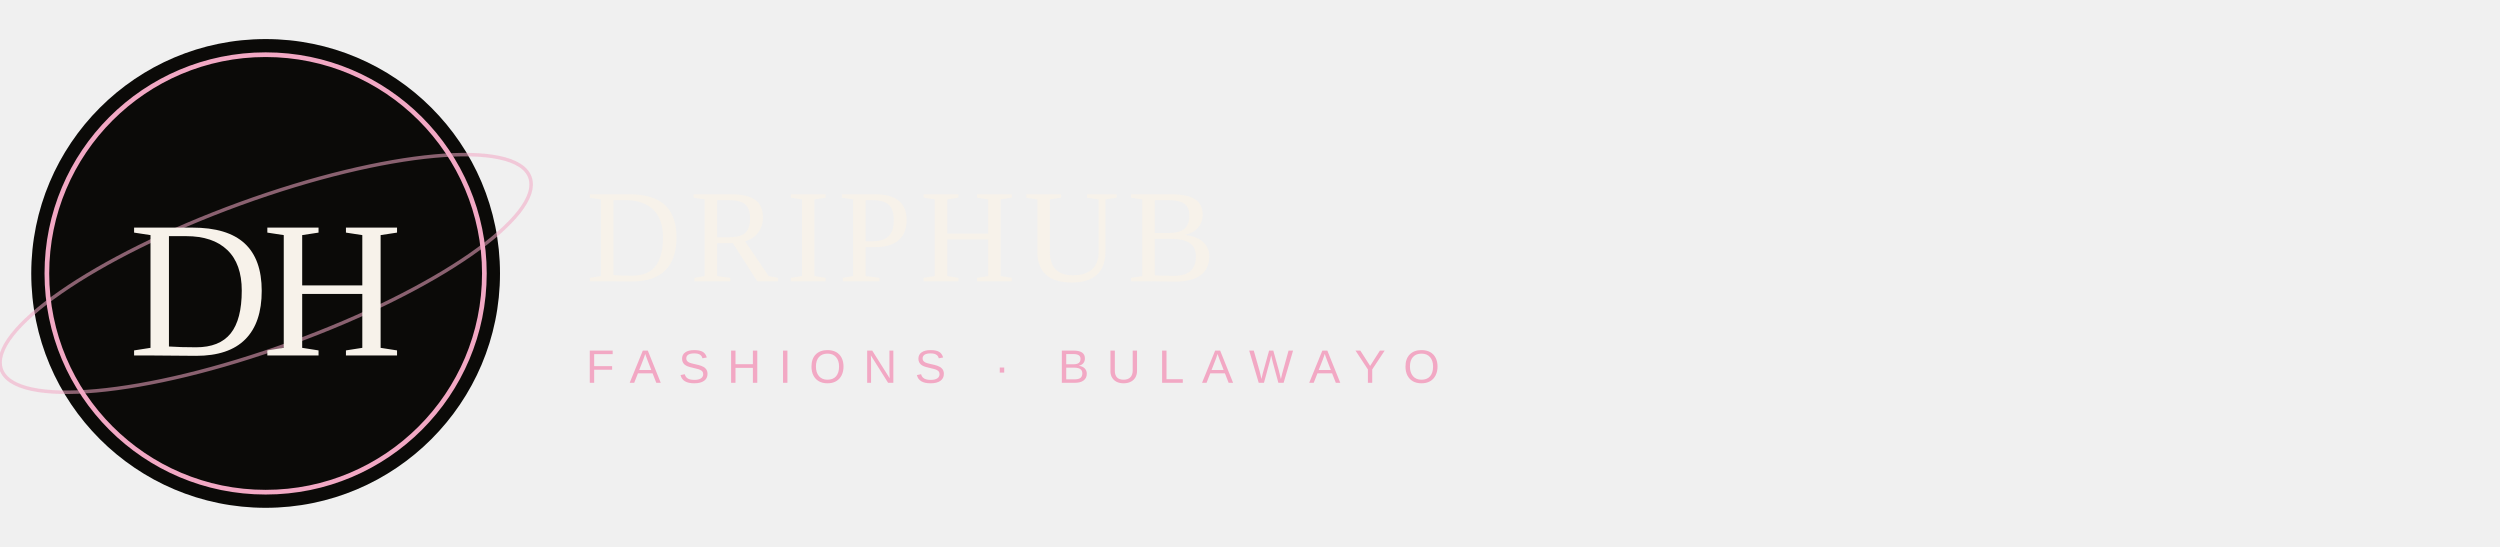
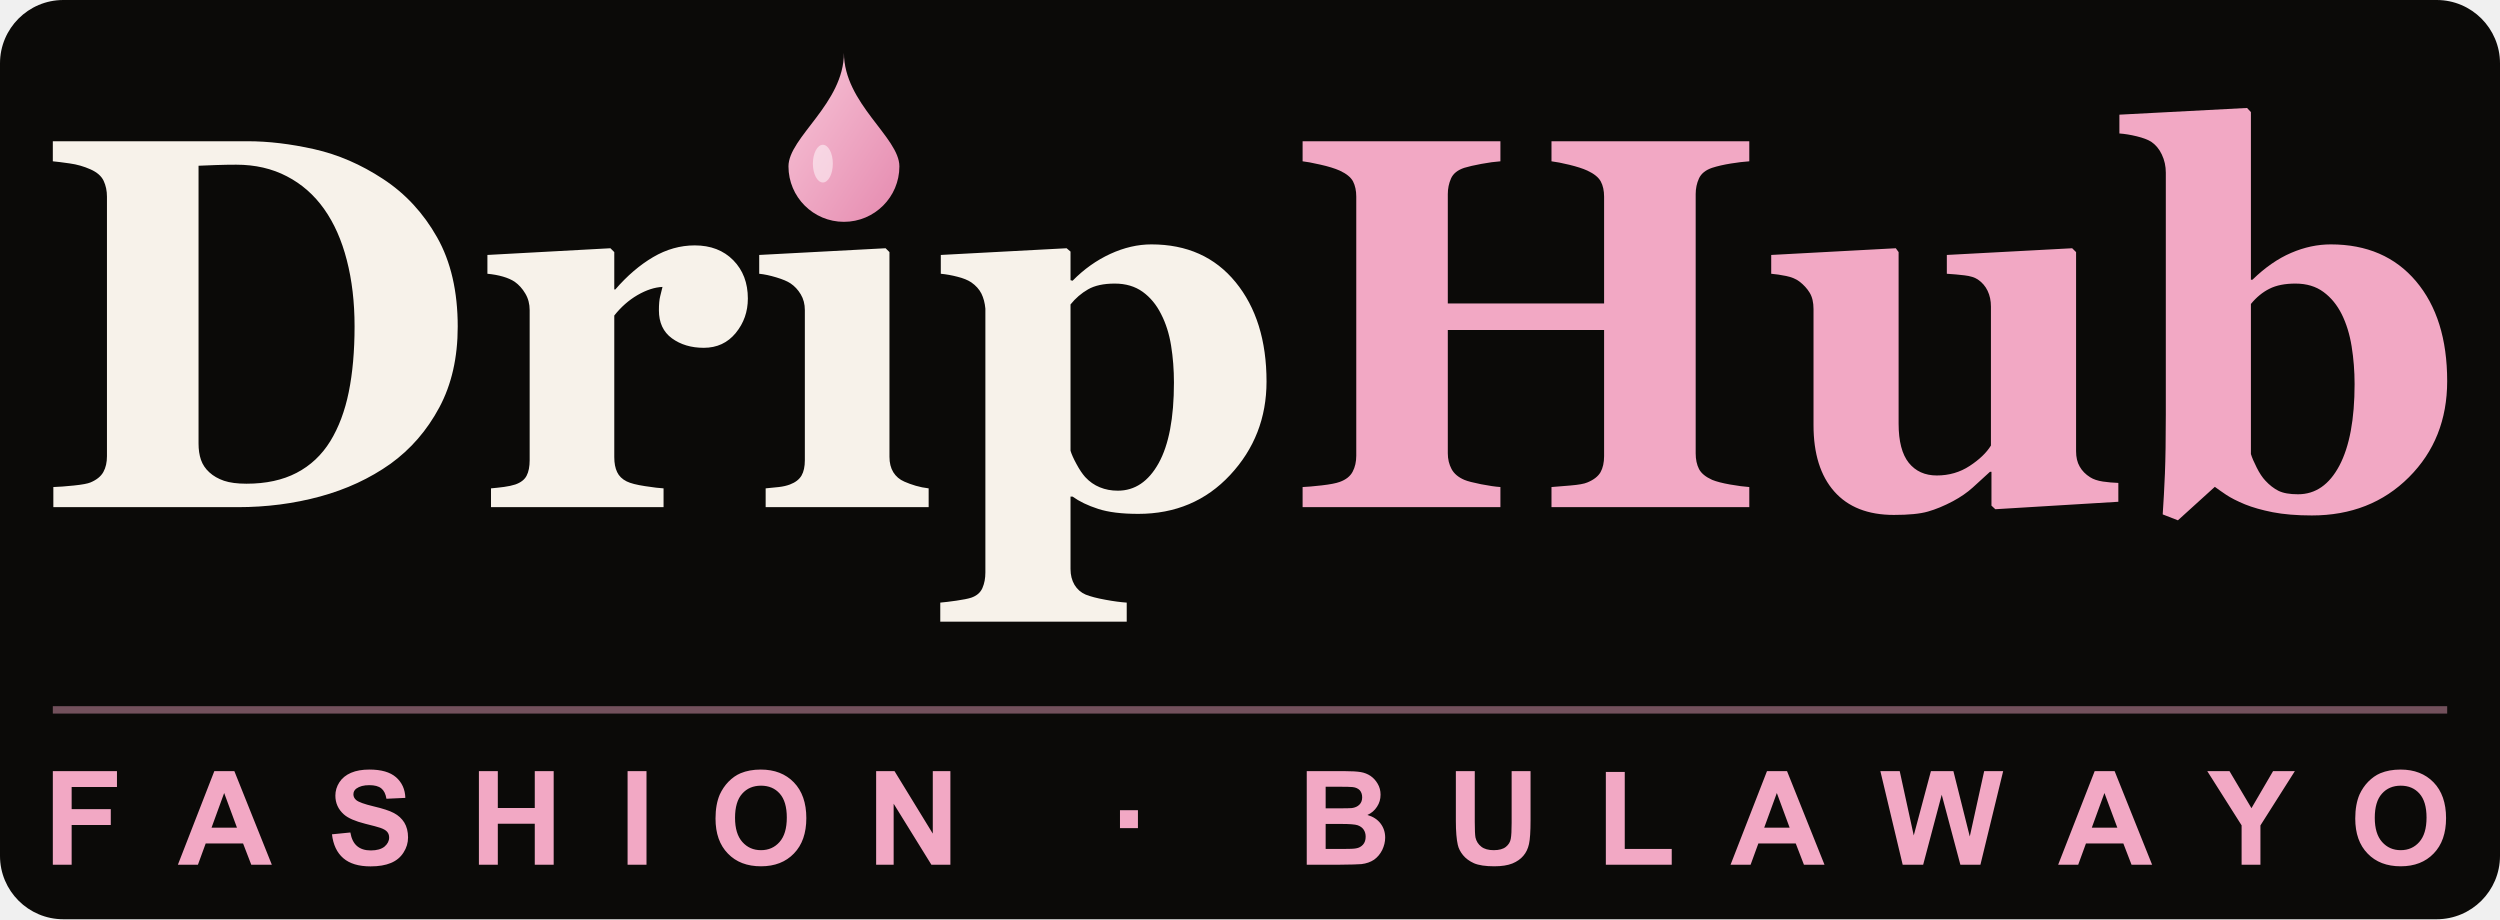
- <svg xmlns="http://www.w3.org/2000/svg" viewBox="0 0 640 140" role="img" aria-label="DripHub Fashions, Bulawayo">
-   <g>
-     <circle cx="68" cy="70" r="60" fill="#0b0a08" />
-     <ellipse cx="68" cy="70" rx="72" ry="19" fill="none" stroke="#f2a8c4" stroke-width="0.9" opacity="0.55" transform="rotate(-20 68 70)" />
-     <circle cx="68" cy="70" r="56" fill="none" stroke="#f2a8c4" stroke-width="1.2" />
-     <text x="68" y="91" text-anchor="middle" font-family="'Libre Baskerville', Georgia, 'Times New Roman', serif" font-size="50" letter-spacing="-2" fill="#f7f2ea">DH</text>
+ <svg xmlns="http://www.w3.org/2000/svg" viewBox="0 0 473.32 174.04" role="img" aria-label="DripHub Fashion, Bulawayo">
+   <defs>
+     <linearGradient id="d" x1="0" y1="0" x2="1" y2="1">
+       <stop offset="0" stop-color="#f8c6d8" />
+       <stop offset="1" stop-color="#e58aaf" />
+     </linearGradient>
+   </defs>
+   <rect width="473.32" height="174.04" rx="12" fill="#0b0a08" />
+   <path fill="#f7f2ea" fill-rule="evenodd" d="M72.5 33.87C76.73 36.63 80.15 40.32 82.75 44.92C85.36 49.53 86.66 55.17 86.66 61.84C86.66 67.7 85.5 72.81 83.17 77.15C80.84 81.5 77.76 85.05 73.92 87.82C70.01 90.59 65.57 92.65 60.61 94C55.65 95.35 50.45 96.02 45.01 96.02L10.1 96.02L10.1 92.21C11.14 92.18 12.44 92.08 14 91.92C15.57 91.76 16.61 91.56 17.13 91.34C18.3 90.85 19.11 90.19 19.57 89.36C20.03 88.53 20.25 87.53 20.25 86.36L20.25 37.23C20.25 36.13 20.04 35.13 19.62 34.23C19.2 33.34 18.37 32.61 17.13 32.06C15.89 31.51 14.58 31.13 13.2 30.94C11.81 30.74 10.75 30.61 10 30.54L10 26.74L46.87 26.74C50.8 26.74 55.02 27.24 59.51 28.25C64 29.26 68.33 31.13 72.5 33.87ZM62.54 83.52C64.13 80.92 65.3 77.82 66.03 74.22C66.76 70.62 67.13 66.48 67.13 61.79C67.13 57.21 66.64 53.02 65.66 49.25C64.69 45.47 63.26 42.25 61.37 39.58C59.48 36.91 57.13 34.84 54.31 33.38C51.5 31.91 48.3 31.18 44.72 31.18C43.58 31.18 42.28 31.2 40.83 31.25C39.39 31.3 38.3 31.34 37.59 31.38L37.59 83.96C37.59 85.13 37.74 86.17 38.05 87.06C38.36 87.96 38.89 88.75 39.64 89.43C40.39 90.12 41.31 90.64 42.4 91.02C43.49 91.39 44.91 91.58 46.67 91.58C50.35 91.58 53.51 90.9 56.14 89.53C58.78 88.16 60.91 86.16 62.54 83.52ZM141.59 56.52C141.59 59 140.83 61.17 139.3 63.04C137.77 64.91 135.75 65.85 133.24 65.85C130.87 65.85 128.86 65.25 127.21 64.05C125.57 62.85 124.75 61.08 124.75 58.75C124.75 57.61 124.83 56.73 124.99 56.1C125.15 55.47 125.3 54.88 125.43 54.32C123.93 54.39 122.35 54.91 120.69 55.87C119.03 56.84 117.57 58.13 116.3 59.74L116.3 86.55C116.3 87.69 116.48 88.63 116.84 89.38C117.19 90.13 117.8 90.72 118.64 91.14C119.36 91.5 120.52 91.8 122.13 92.04C123.75 92.29 124.91 92.43 125.63 92.46L125.63 96.02L92.96 96.02L92.96 92.46C93.77 92.39 94.59 92.3 95.42 92.19C96.25 92.08 96.96 91.92 97.55 91.73C98.59 91.37 99.31 90.82 99.7 90.07C100.09 89.32 100.28 88.34 100.28 87.14L100.28 58.72C100.28 57.55 100.01 56.5 99.45 55.57C98.9 54.64 98.23 53.9 97.45 53.35C96.87 52.96 96.12 52.63 95.23 52.37C94.33 52.11 93.35 51.93 92.28 51.83L92.28 48.27L115.57 47L116.3 47.73L116.3 54.81L116.49 54.81C118.74 52.21 121.12 50.17 123.65 48.68C126.17 47.2 128.8 46.46 131.53 46.46C134.56 46.46 136.99 47.4 138.83 49.27C140.67 51.14 141.59 53.56 141.59 56.52ZM175.82 96.02L144.96 96.02L144.96 92.46C145.81 92.39 146.64 92.31 147.45 92.21C148.26 92.12 148.96 91.95 149.55 91.73C150.59 91.34 151.32 90.77 151.75 90.04C152.17 89.31 152.38 88.34 152.38 87.14L152.38 58.72C152.38 57.58 152.12 56.58 151.6 55.72C151.08 54.85 150.43 54.16 149.65 53.64C149.06 53.25 148.18 52.88 146.99 52.52C145.8 52.16 144.72 51.93 143.74 51.83L143.74 48.27L167.67 47L168.4 47.73L168.4 86.5C168.4 87.64 168.64 88.61 169.13 89.41C169.62 90.2 170.32 90.8 171.23 91.19C171.88 91.48 172.6 91.74 173.38 91.97C174.16 92.2 174.97 92.36 175.82 92.46ZM239.79 72.24C239.79 79.11 237.49 85 232.91 89.92C228.33 94.84 222.52 97.29 215.5 97.29C212.38 97.29 209.84 96.98 207.89 96.34C205.94 95.71 204.33 94.93 203.07 94.02L202.68 94.02L202.68 107.74C202.68 108.88 202.93 109.87 203.43 110.72C203.94 111.57 204.65 112.19 205.56 112.58C206.44 112.93 207.68 113.26 209.29 113.55C210.9 113.85 212.25 114.02 213.32 114.09L213.32 117.7L178.02 117.7L178.02 114.09C178.83 114.02 179.86 113.9 181.09 113.72C182.33 113.54 183.26 113.36 183.88 113.16C184.92 112.8 185.63 112.19 186 111.33C186.38 110.47 186.56 109.48 186.56 108.38L186.56 58.43C186.46 57.35 186.21 56.41 185.81 55.59C185.4 54.78 184.76 54.06 183.88 53.45C183.23 53.02 182.36 52.67 181.29 52.4C180.21 52.12 179.16 51.93 178.12 51.83L178.12 48.27L201.94 47L202.68 47.63L202.68 53.05L203.07 53.15C205.21 50.97 207.59 49.28 210.21 48.07C212.83 46.87 215.42 46.27 217.99 46.27C224.72 46.27 230.03 48.65 233.93 53.42C237.83 58.19 239.79 64.46 239.79 72.24ZM222.26 72.44C222.26 70 222.08 67.66 221.72 65.43C221.36 63.2 220.73 61.21 219.82 59.45C218.94 57.69 217.78 56.29 216.34 55.25C214.89 54.21 213.13 53.69 211.05 53.69C208.94 53.69 207.25 54.06 205.99 54.79C204.72 55.52 203.62 56.47 202.68 57.64L202.68 85.33C202.87 85.98 203.24 86.82 203.8 87.84C204.35 88.87 204.9 89.69 205.45 90.31C206.26 91.19 207.19 91.84 208.23 92.26C209.27 92.69 210.4 92.9 211.64 92.9C214.85 92.9 217.43 91.17 219.36 87.7C221.29 84.23 222.26 79.15 222.26 72.44Z" />
+   <path fill="#f2a8c4" fill-rule="evenodd" d="M331.19 96.02L293.74 96.02L293.74 92.21C294.55 92.15 295.74 92.05 297.3 91.92C298.87 91.79 299.94 91.6 300.53 91.34C301.73 90.85 302.56 90.2 303.02 89.41C303.47 88.61 303.7 87.59 303.7 86.36L303.7 62.48L274.11 62.48L274.11 85.82C274.11 86.93 274.35 87.92 274.82 88.8C275.29 89.68 276.1 90.36 277.24 90.85C277.85 91.11 278.91 91.38 280.41 91.68C281.91 91.97 283.13 92.15 284.07 92.21L284.07 96.02L246.62 96.02L246.62 92.21C247.43 92.18 248.63 92.08 250.21 91.9C251.79 91.72 252.94 91.5 253.65 91.24C254.82 90.82 255.64 90.17 256.09 89.31C256.55 88.45 256.78 87.43 256.78 86.26L256.78 37.23C256.78 36.1 256.57 35.13 256.17 34.35C255.76 33.57 254.92 32.89 253.65 32.3C252.71 31.88 251.47 31.5 249.94 31.16C248.41 30.81 247.3 30.61 246.62 30.54L246.62 26.74L284.07 26.74L284.07 30.54C283.06 30.61 281.86 30.77 280.46 31.03C279.06 31.29 277.99 31.54 277.24 31.77C275.97 32.19 275.13 32.86 274.72 33.79C274.31 34.72 274.11 35.7 274.11 36.75L274.11 57.45L303.7 57.45L303.7 37.23C303.7 36.1 303.49 35.13 303.07 34.35C302.64 33.57 301.8 32.89 300.53 32.3C299.68 31.91 298.55 31.55 297.13 31.2C295.72 30.86 294.59 30.64 293.74 30.54L293.74 26.74L331.19 26.74L331.19 30.54C330.15 30.61 328.98 30.75 327.68 30.96C326.37 31.17 325.2 31.44 324.16 31.77C322.92 32.19 322.09 32.86 321.67 33.77C321.25 34.68 321.04 35.67 321.04 36.75L321.04 85.82C321.04 86.99 321.25 87.98 321.67 88.8C322.09 89.61 322.92 90.29 324.16 90.85C324.94 91.17 326.07 91.47 327.55 91.73C329.03 91.99 330.25 92.15 331.19 92.21ZM401.06 95L377.77 96.41L377.04 95.73L377.04 89.33L376.75 89.33C375.64 90.34 374.56 91.33 373.51 92.29C372.45 93.25 371.19 94.12 369.73 94.9C368.07 95.78 366.5 96.43 365.02 96.85C363.54 97.28 361.39 97.49 358.56 97.49C353.65 97.49 349.89 96.01 347.27 93.04C344.66 90.08 343.35 85.9 343.35 80.5L343.35 58.52C343.35 57.25 343.11 56.22 342.62 55.42C342.14 54.63 341.49 53.92 340.68 53.3C340.03 52.81 339.19 52.46 338.16 52.25C337.12 52.04 336.18 51.9 335.34 51.83L335.34 48.27L358.93 47L359.46 47.73L359.46 80.2C359.46 83.56 360.11 86.03 361.39 87.63C362.68 89.22 364.44 90.02 366.69 90.02C369 90.02 371.08 89.42 372.92 88.21C374.75 87.01 376.1 85.72 376.94 84.35L376.94 58.04C376.94 56.93 376.73 55.94 376.31 55.06C375.89 54.18 375.27 53.46 374.45 52.91C373.87 52.52 373.03 52.26 371.94 52.13C370.85 52 369.73 51.9 368.59 51.83L368.59 48.27L392.32 47L393.06 47.73L393.06 85.43C393.06 86.57 393.28 87.54 393.74 88.33C394.19 89.13 394.85 89.81 395.73 90.36C396.34 90.75 397.14 91.02 398.13 91.17C399.12 91.31 400.09 91.4 401.06 91.43ZM463.32 72.15C463.32 79.47 460.9 85.54 456.07 90.36C451.24 95.18 445.11 97.59 437.69 97.59C434.82 97.59 432.36 97.38 430.29 96.98C428.22 96.57 426.47 96.07 425.04 95.49C423.54 94.87 422.35 94.26 421.45 93.66C420.55 93.05 419.85 92.56 419.33 92.17L412.34 98.51L409.46 97.39C409.63 95.01 409.76 92.43 409.88 89.65C409.99 86.87 410.05 83.12 410.05 78.4L410.05 32.69C410.05 31.46 409.8 30.31 409.29 29.25C408.79 28.19 408.11 27.39 407.27 26.83C406.65 26.44 405.74 26.1 404.56 25.81C403.37 25.52 402.27 25.34 401.26 25.27L401.26 21.71L425.43 20.44L426.16 21.22L426.16 52.96L426.45 52.96C428.83 50.65 431.27 48.95 433.77 47.88C436.27 46.8 438.78 46.27 441.28 46.27C448.11 46.27 453.49 48.6 457.42 53.25C461.35 57.9 463.32 64.2 463.32 72.15ZM445.79 72.73C445.79 70.26 445.6 67.87 445.23 65.58C444.86 63.28 444.23 61.26 443.36 59.5C442.48 57.74 441.33 56.33 439.9 55.28C438.47 54.22 436.7 53.69 434.59 53.69C432.61 53.69 430.97 54.01 429.67 54.67C428.37 55.32 427.2 56.28 426.16 57.55L426.16 85.96C426.36 86.62 426.72 87.47 427.26 88.53C427.79 89.59 428.34 90.41 428.89 90.99C429.67 91.84 430.5 92.48 431.37 92.92C432.25 93.36 433.48 93.58 435.08 93.58C438.39 93.58 441 91.77 442.92 88.14C444.83 84.51 445.79 79.37 445.79 72.73Z" />
+   <g transform="translate(159.78 10)">
+     <path d="M0 0C0 9.6 -10.5 16 -10.5 21.5a10.5 10.5 0 0 0 21 0C10.5 16 0 9.6 0 0Z" fill="url(#d)" />
+     <ellipse cx="-3.99" cy="20.98" rx="1.89" ry="3.57" fill="#fff" opacity=".5" />
  </g>
-   <text x="150" y="72" font-family="'Libre Baskerville', Georgia, 'Times New Roman', serif" font-size="34" letter-spacing="2" fill="#f7f2ea">DRIPHUB</text>
-   <text x="150" y="98" font-family="'DM Sans', Arial, sans-serif" font-size="12" letter-spacing="4.5" fill="#f2a8c4">FASHIONS · BULAWAYO</text>
+   <rect x="10" y="133.7" width="453.32" height="1.4" fill="#f2a8c4" opacity=".45" />
+   <path transform="translate(8.17 141.31) scale(1.65)" fill="#f2a8c4" fill-rule="evenodd" d="M1.11 13.58L1.11 2.84L8.47 2.84L8.47 4.66L3.27 4.66L3.27 7.2L7.76 7.2L7.76 9.02L3.27 9.02L3.27 13.58ZM26.24 13.58L23.88 13.58L22.94 11.14L18.65 11.14L17.76 13.58L15.46 13.58L19.64 2.84L21.94 2.84ZM22.24 9.33L20.77 5.35L19.32 9.33ZM33.14 10.09L35.25 9.88C35.37 10.59 35.63 11.11 36.02 11.44C36.41 11.77 36.93 11.94 37.59 11.94C38.29 11.94 38.81 11.79 39.17 11.5C39.52 11.2 39.7 10.85 39.7 10.46C39.7 10.21 39.63 9.99 39.48 9.81C39.33 9.63 39.07 9.48 38.7 9.35C38.44 9.26 37.86 9.1 36.96 8.88C35.8 8.59 34.98 8.23 34.51 7.81C33.85 7.22 33.53 6.5 33.53 5.65C33.53 5.11 33.68 4.6 33.99 4.12C34.3 3.64 34.75 3.28 35.33 3.03C35.91 2.78 36.62 2.66 37.44 2.66C38.79 2.66 39.81 2.95 40.49 3.54C41.17 4.14 41.53 4.92 41.56 5.91L39.39 6.01C39.3 5.45 39.1 5.06 38.8 4.82C38.49 4.57 38.03 4.45 37.42 4.45C36.79 4.45 36.3 4.58 35.94 4.84C35.71 5.01 35.6 5.23 35.6 5.51C35.6 5.76 35.71 5.98 35.92 6.16C36.19 6.39 36.86 6.63 37.91 6.88C38.97 7.13 39.75 7.38 40.25 7.65C40.76 7.92 41.15 8.28 41.44 8.74C41.72 9.2 41.87 9.77 41.87 10.45C41.87 11.07 41.7 11.64 41.35 12.18C41.01 12.72 40.53 13.12 39.9 13.38C39.28 13.64 38.5 13.77 37.57 13.77C36.21 13.77 35.17 13.46 34.44 12.83C33.71 12.2 33.28 11.29 33.14 10.09ZM50 13.58L50 2.84L52.17 2.84L52.17 7.07L56.41 7.07L56.41 2.84L58.58 2.84L58.58 13.58L56.41 13.58L56.41 8.88L52.17 8.88L52.17 13.58ZM67.06 13.58L67.06 2.84L69.23 2.84L69.23 13.58ZM77.15 8.28C77.15 7.18 77.32 6.26 77.64 5.52C77.89 4.98 78.22 4.48 78.64 4.05C79.06 3.62 79.53 3.29 80.03 3.08C80.7 2.8 81.47 2.66 82.34 2.66C83.93 2.66 85.19 3.15 86.14 4.13C87.09 5.11 87.57 6.48 87.57 8.23C87.57 9.96 87.1 11.31 86.15 12.29C85.21 13.27 83.95 13.76 82.37 13.76C80.78 13.76 79.51 13.28 78.57 12.3C77.62 11.33 77.15 9.99 77.15 8.28ZM79.39 8.2C79.39 9.42 79.67 10.34 80.23 10.97C80.79 11.6 81.5 11.91 82.37 11.91C83.23 11.91 83.94 11.6 84.49 10.98C85.05 10.35 85.33 9.42 85.33 8.17C85.33 6.94 85.06 6.03 84.52 5.42C83.98 4.81 83.26 4.51 82.37 4.51C81.47 4.51 80.75 4.82 80.21 5.43C79.66 6.04 79.39 6.97 79.39 8.2ZM95.58 13.58L95.58 2.84L97.69 2.84L102.08 10.01L102.08 2.84L104.1 2.84L104.1 13.58L101.92 13.58L97.59 6.58L97.59 13.58ZM123.56 9.38L123.56 7.32L125.62 7.32L125.62 9.38ZM144.99 2.84L149.29 2.84C150.14 2.84 150.77 2.88 151.19 2.95C151.6 3.02 151.98 3.17 152.31 3.39C152.64 3.62 152.91 3.91 153.13 4.29C153.35 4.66 153.46 5.08 153.46 5.54C153.46 6.05 153.33 6.51 153.05 6.93C152.78 7.35 152.42 7.66 151.95 7.87C152.61 8.06 153.11 8.39 153.46 8.85C153.81 9.31 153.99 9.85 153.99 10.47C153.99 10.95 153.87 11.43 153.65 11.89C153.42 12.35 153.11 12.72 152.72 13C152.32 13.27 151.84 13.44 151.26 13.51C150.9 13.54 150.03 13.57 148.65 13.58L144.99 13.58ZM147.16 4.63L147.16 7.11L148.58 7.11C149.43 7.11 149.95 7.1 150.16 7.08C150.53 7.03 150.82 6.9 151.03 6.69C151.24 6.48 151.35 6.2 151.35 5.85C151.35 5.52 151.26 5.25 151.08 5.04C150.89 4.84 150.62 4.71 150.26 4.67C150.04 4.64 149.43 4.63 148.41 4.63ZM147.16 8.9L147.16 11.77L149.17 11.77C149.95 11.77 150.45 11.75 150.66 11.7C150.98 11.65 151.24 11.5 151.44 11.28C151.65 11.05 151.75 10.74 151.75 10.36C151.75 10.04 151.67 9.77 151.51 9.54C151.36 9.32 151.13 9.16 150.83 9.05C150.54 8.95 149.9 8.9 148.91 8.9ZM162.1 2.84L164.27 2.84L164.27 8.66C164.27 9.58 164.3 10.18 164.35 10.45C164.45 10.89 164.67 11.24 165.02 11.51C165.36 11.78 165.84 11.91 166.45 11.91C167.06 11.91 167.53 11.78 167.84 11.53C168.15 11.28 168.34 10.97 168.4 10.61C168.47 10.24 168.5 9.63 168.5 8.78L168.5 2.84L170.67 2.84L170.67 8.48C170.67 9.77 170.61 10.68 170.49 11.21C170.37 11.75 170.16 12.19 169.84 12.56C169.53 12.93 169.11 13.22 168.58 13.44C168.05 13.65 167.36 13.76 166.51 13.76C165.49 13.76 164.71 13.64 164.18 13.41C163.65 13.17 163.23 12.86 162.92 12.48C162.62 12.11 162.41 11.71 162.32 11.29C162.18 10.68 162.1 9.77 162.1 8.57ZM179.31 13.58L179.31 2.93L181.48 2.93L181.48 11.77L186.87 11.77L186.87 13.58ZM204.4 13.58L202.04 13.58L201.1 11.14L196.81 11.14L195.92 13.58L193.62 13.58L197.8 2.84L200.1 2.84ZM200.4 9.33L198.93 5.35L197.48 9.33ZM213.37 13.58L210.81 2.84L213.03 2.84L214.64 10.22L216.61 2.84L219.19 2.84L221.07 10.34L222.72 2.84L224.9 2.84L222.29 13.58L219.99 13.58L217.85 5.55L215.72 13.58ZM241.99 13.58L239.63 13.58L238.69 11.14L234.4 11.14L233.51 13.58L231.21 13.58L235.4 2.84L237.69 2.84ZM238 9.33L236.52 5.35L235.07 9.33ZM252.26 13.58L252.26 9.06L248.32 2.84L250.87 2.84L253.39 7.09L255.87 2.84L258.37 2.84L254.42 9.07L254.42 13.58ZM265.3 8.28C265.3 7.18 265.47 6.26 265.79 5.52C266.04 4.98 266.37 4.48 266.79 4.05C267.22 3.62 267.68 3.29 268.18 3.08C268.85 2.8 269.62 2.66 270.5 2.66C272.08 2.66 273.34 3.15 274.29 4.13C275.24 5.11 275.72 6.48 275.72 8.23C275.72 9.96 275.25 11.31 274.3 12.29C273.36 13.27 272.1 13.76 270.52 13.76C268.93 13.76 267.66 13.28 266.72 12.3C265.77 11.33 265.3 9.99 265.3 8.28ZM267.54 8.2C267.54 9.42 267.82 10.34 268.38 10.97C268.94 11.6 269.65 11.91 270.52 11.91C271.38 11.91 272.09 11.6 272.64 10.98C273.2 10.35 273.48 9.42 273.48 8.17C273.48 6.94 273.21 6.03 272.67 5.42C272.13 4.81 271.41 4.51 270.52 4.51C269.62 4.51 268.9 4.82 268.36 5.43C267.81 6.04 267.54 6.97 267.54 8.2Z" />
</svg>
